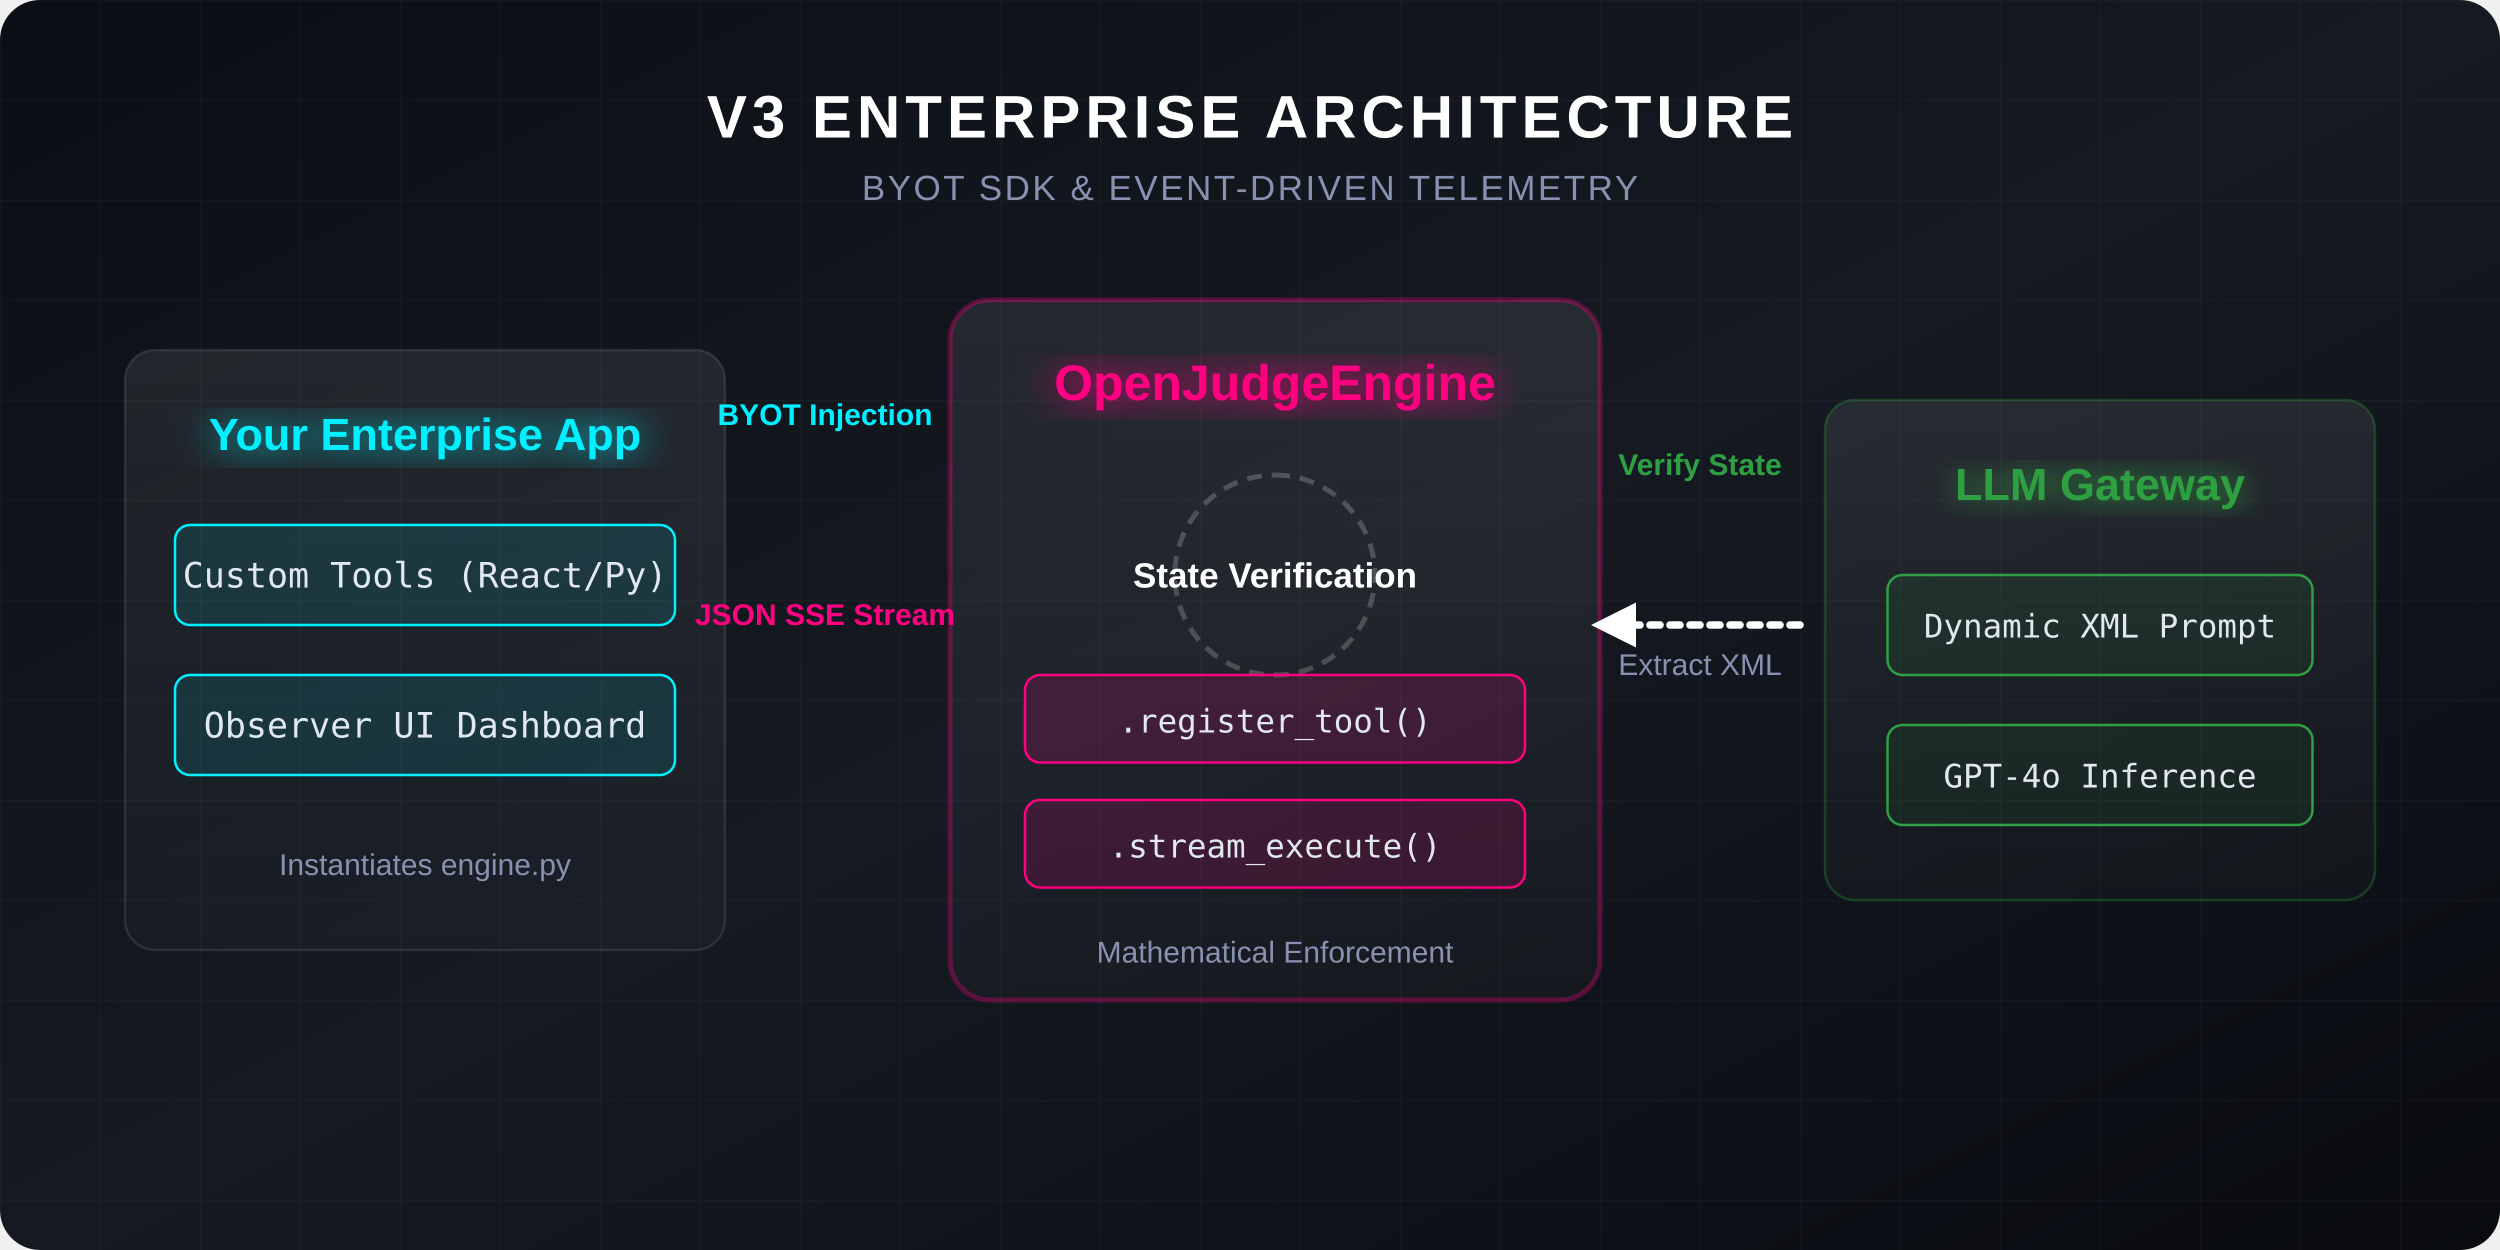
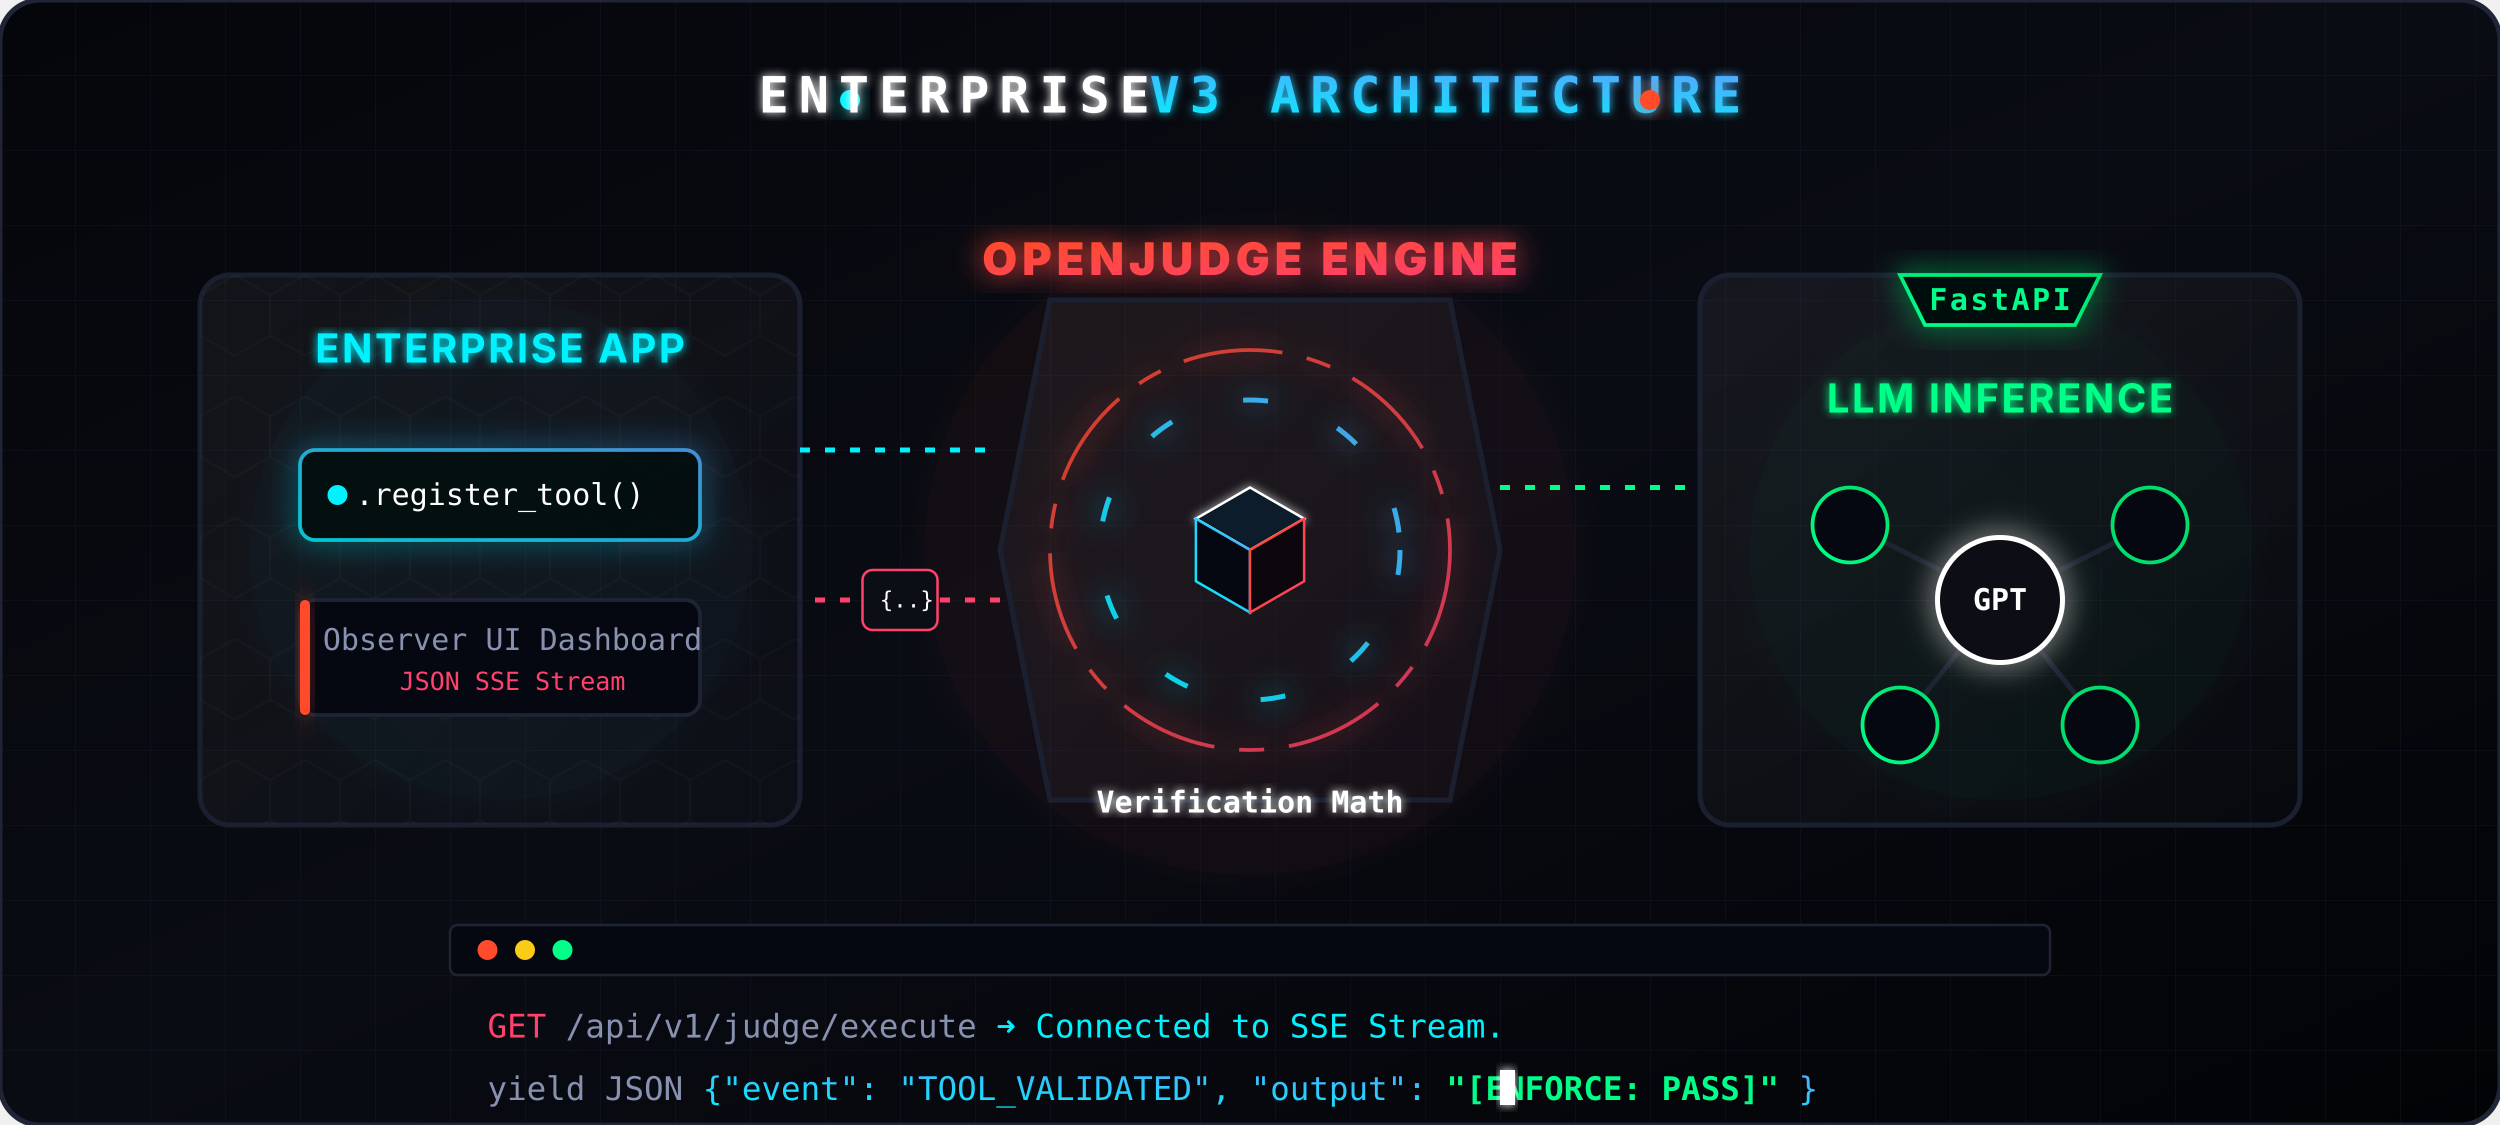
- <svg xmlns="http://www.w3.org/2000/svg" viewBox="0 0 1000 500">
+ <svg xmlns="http://www.w3.org/2000/svg" viewBox="0 0 1000 450" width="100%" height="100%">
  <defs>
-     <linearGradient id="bg-grad" x1="0%" y1="0%" x2="100%" y2="100%">
-       <stop offset="0%" stop-color="#0B0E14" />
-       <stop offset="50%" stop-color="#151A22" />
-       <stop offset="100%" stop-color="#090B10" />
-     </linearGradient>
-     <linearGradient id="glass" x1="0%" y1="0%" x2="0%" y2="100%">
-       <stop offset="0%" stop-color="rgba(255, 255, 255, 0.08)" />
-       <stop offset="100%" stop-color="rgba(255, 255, 255, 0.02)" />
-     </linearGradient>
-     <filter id="glow-cyan" x="-20%" y="-20%" width="140%" height="140%">
-       <feGaussianBlur stdDeviation="8" result="blur" />
-       <feComposite in="SourceGraphic" in2="blur" operator="over" />
-     </filter>
-     <filter id="glow-magenta" x="-20%" y="-20%" width="140%" height="140%">
-       <feGaussianBlur stdDeviation="8" result="blur" />
-       <feComposite in="SourceGraphic" in2="blur" operator="over" />
-     </filter>
-     <filter id="glow-green" x="-20%" y="-20%" width="140%" height="140%">
+     <linearGradient id="bg" x1="0%" y1="0%" x2="100%" y2="100%">
+       <stop offset="0%" stop-color="#05060a" />
+       <stop offset="50%" stop-color="#0a0c14" />
+       <stop offset="100%" stop-color="#020305" />
+     </linearGradient>
+     <linearGradient id="glassBox" x1="0%" y1="0%" x2="100%" y2="100%">
+       <stop offset="0%" stop-color="rgba(255, 255, 255, 0.05)" />
+       <stop offset="100%" stop-color="rgba(255, 255, 255, 0.01)" />
+     </linearGradient>
+     <linearGradient id="neonOrange" x1="0%" y1="0%" x2="100%" y2="100%">
+       <stop offset="0%" stop-color="#ff4b2b" />
+       <stop offset="100%" stop-color="#ff416c" />
+     </linearGradient>
+     <linearGradient id="neonCyan" x1="0%" y1="100%" x2="100%" y2="0%">
+       <stop offset="0%" stop-color="#00f2fe" />
+       <stop offset="100%" stop-color="#4facfe" />
+     </linearGradient>
+     <linearGradient id="neonGreen" x1="0%" y1="100%" x2="100%" y2="0%">
+       <stop offset="0%" stop-color="#00ff88" />
+       <stop offset="100%" stop-color="#00df6d" />
+     </linearGradient>
+     <filter id="glowCyan" x="-50%" y="-50%" width="200%" height="200%">
      <feGaussianBlur stdDeviation="6" result="blur" />
-       <feComposite in="SourceGraphic" in2="blur" operator="over" />
-     </filter>
+       <feMerge>
+         <feMergeNode in="blur" />
+         <feMergeNode in="SourceGraphic" />
+       </feMerge>
+     </filter>
+     <filter id="glowOrange" x="-50%" y="-50%" width="200%" height="200%">
+       <feGaussianBlur stdDeviation="6" result="blur" />
+       <feMerge>
+         <feMergeNode in="blur" />
+         <feMergeNode in="SourceGraphic" />
+       </feMerge>
+     </filter>
+     <filter id="glowGreen" x="-50%" y="-50%" width="200%" height="200%">
+       <feGaussianBlur stdDeviation="6" result="blur" />
+       <feMerge>
+         <feMergeNode in="blur" />
+         <feMergeNode in="SourceGraphic" />
+       </feMerge>
+     </filter>
+     <filter id="lightGlow" x="-20%" y="-20%" width="140%" height="140%">
+       <feGaussianBlur stdDeviation="2" result="blur" />
+       <feMerge>
+         <feMergeNode in="blur" />
+         <feMergeNode in="SourceGraphic" />
+       </feMerge>
+     </filter>
+     <pattern id="grid" width="30" height="30" patternUnits="userSpaceOnUse">
+       <animateTransform attributeName="patternTransform" type="translate" from="0 0" to="30 30" dur="4s" repeatCount="indefinite" />
+       <path d="M 30 0 L 0 0 0 30" fill="none" class="grid-line" stroke="#1f2536" stroke-width="0.5" />
+     </pattern>
+     <pattern id="hex-grid" width="28" height="48.497" patternUnits="userSpaceOnUse">
+       <animateTransform attributeName="patternTransform" type="translate" from="0 0" to="0 48.497" dur="8s" repeatCount="indefinite" />
+       <path d="M14 0 l14 8.083 v16.166 L14 32.331 L0 24.249 V8.083 L14 0 z" fill="none" stroke="#fff" stroke-opacity="0.02" stroke-width="1" />
+     </pattern>
  </defs>
-   <rect width="1000" height="500" fill="url(#bg-grad)" rx="16" />
-   <pattern id="grid" width="40" height="40" patternUnits="userSpaceOnUse">
-     <path d="M 40 0 L 0 0 0 40" fill="none" stroke="rgba(255,255,255,0.03)" stroke-width="1" />
-   </pattern>
-   <rect width="1000" height="500" fill="url(#grid)" rx="16" />
-   <text x="500" y="55" font-family="Arial, sans-serif" font-size="24" font-weight="bold" fill="#ffffff" text-anchor="middle" letter-spacing="2">V3 ENTERPRISE ARCHITECTURE</text>
-   <text x="500" y="80" font-family="Arial, sans-serif" font-size="14" fill="#8892b0" text-anchor="middle" letter-spacing="1">BYOT SDK &amp; EVENT-DRIVEN TELEMETRY</text>
-   <g transform="translate(50, 140)">
-     <rect width="240" height="240" fill="url(#glass)" stroke="rgba(255,255,255,0.1)" stroke-width="1" rx="12" />
-     <text x="120" y="40" font-family="Arial, sans-serif" font-size="18" font-weight="bold" fill="#00f0ff" text-anchor="middle" filter="url(#glow-cyan)">Your Enterprise App</text>
-     <rect x="20" y="70" width="200" height="40" fill="rgba(0, 240, 255, 0.1)" stroke="#00f0ff" stroke-width="1" rx="6" />
-     <text x="120" y="95" font-family="Consolas, monospace" font-size="14" fill="#e2e8f0" text-anchor="middle">Custom Tools (React/Py)</text>
-     <rect x="20" y="130" width="200" height="40" fill="rgba(0, 240, 255, 0.1)" stroke="#00f0ff" stroke-width="1" rx="6" />
-     <text x="120" y="155" font-family="Consolas, monospace" font-size="14" fill="#e2e8f0" text-anchor="middle">Observer UI Dashboard</text>
-     <text x="120" y="210" font-family="Arial, sans-serif" font-size="12" fill="#8892b0" text-anchor="middle">Instantiates engine.py</text>
-   </g>
-   <g transform="translate(380, 120)">
-     <rect width="260" height="280" fill="url(#glass)" stroke="rgba(255, 0, 128, 0.3)" stroke-width="2" rx="16" />
-     <text x="130" y="40" font-family="Arial, sans-serif" font-size="20" font-weight="bold" fill="#ff0080" text-anchor="middle" filter="url(#glow-magenta)">OpenJudgeEngine</text>
-     <path d="M 130 70 A 40 40 0 1 1 129.9 70" fill="none" stroke="rgba(255,255,255,0.2)" stroke-width="2" stroke-dasharray="6,4" />
-     <text x="130" y="115" font-family="Arial, sans-serif" font-size="14" font-weight="bold" fill="#ffffff" text-anchor="middle">State Verification</text>
-     <rect x="30" y="150" width="200" height="35" fill="rgba(255, 0, 128, 0.15)" stroke="#ff0080" stroke-width="1" rx="6" />
-     <text x="130" y="173" font-family="Consolas, monospace" font-size="13" fill="#e2e8f0" text-anchor="middle">.register_tool()</text>
-     <rect x="30" y="200" width="200" height="35" fill="rgba(255, 0, 128, 0.15)" stroke="#ff0080" stroke-width="1" rx="6" />
-     <text x="130" y="223" font-family="Consolas, monospace" font-size="13" fill="#e2e8f0" text-anchor="middle">.stream_execute()</text>
-     <text x="130" y="265" font-family="Arial, sans-serif" font-size="12" fill="#8892b0" text-anchor="middle">Mathematical Enforcement</text>
-   </g>
-   <g transform="translate(730, 160)">
-     <rect width="220" height="200" fill="url(#glass)" stroke="rgba(46, 160, 67, 0.3)" stroke-width="1" rx="12" />
-     <text x="110" y="40" font-family="Arial, sans-serif" font-size="18" font-weight="bold" fill="#2ea043" text-anchor="middle" filter="url(#glow-green)">LLM Gateway</text>
-     <rect x="25" y="70" width="170" height="40" fill="rgba(46, 160, 67, 0.1)" stroke="#2ea043" stroke-width="1" rx="6" />
-     <text x="110" y="95" font-family="Consolas, monospace" font-size="13" fill="#e2e8f0" text-anchor="middle">Dynamic XML Prompt</text>
-     <rect x="25" y="130" width="170" height="40" fill="rgba(46, 160, 67, 0.1)" stroke="#2ea043" stroke-width="1" rx="6" />
-     <text x="110" y="155" font-family="Consolas, monospace" font-size="13" fill="#e2e8f0" text-anchor="middle">GPT-4o Inference</text>
-   </g>
-   <path d="M 290 180 L 370 180" fill="none" stroke="#00f0ff" stroke-width="3" stroke-linecap="round" marker-end="url(#arrow-cyan)" filter="url(#glow-cyan)" />
-   <text x="330" y="170" font-family="Arial, sans-serif" font-size="12" font-weight="bold" fill="#00f0ff" text-anchor="middle">BYOT Injection</text>
-   <path d="M 370 230 L 290 230" fill="none" stroke="#ff0080" stroke-width="3" stroke-linecap="round" stroke-dasharray="8,4" marker-end="url(#arrow-magenta)" filter="url(#glow-magenta)" />
-   <text x="330" y="250" font-family="Arial, sans-serif" font-size="12" font-weight="bold" fill="#ff0080" text-anchor="middle">JSON SSE Stream</text>
-   <path d="M 640 200 L 720 200" fill="none" stroke="#2ea043" stroke-width="3" stroke-linecap="round" marker-end="url(#arrow-green)" filter="url(#glow-green)" />
-   <text x="680" y="190" font-family="Arial, sans-serif" font-size="12" font-weight="bold" fill="#2ea043" text-anchor="middle">Verify State</text>
-   <path d="M 720 250 L 640 250" fill="none" stroke="#ffffff" stroke-width="3" stroke-linecap="round" stroke-dasharray="4,4" marker-end="url(#arrow-white)" />
-   <text x="680" y="270" font-family="Arial, sans-serif" font-size="12" fill="#8892b0" text-anchor="middle">Extract XML</text>
-   <defs>
-     <marker id="arrow-cyan" viewBox="0 0 10 10" refX="8" refY="5" markerWidth="6" markerHeight="6" orient="auto">
-       <path d="M 0 0 L 10 5 L 0 10 z" fill="#00f0ff" />
-     </marker>
-     <marker id="arrow-magenta" viewBox="0 0 10 10" refX="8" refY="5" markerWidth="6" markerHeight="6" orient="auto">
-       <path d="M 0 0 L 10 5 L 0 10 z" fill="#ff0080" />
-     </marker>
-     <marker id="arrow-green" viewBox="0 0 10 10" refX="8" refY="5" markerWidth="6" markerHeight="6" orient="auto">
-       <path d="M 0 0 L 10 5 L 0 10 z" fill="#2ea043" />
-     </marker>
-     <marker id="arrow-white" viewBox="0 0 10 10" refX="8" refY="5" markerWidth="6" markerHeight="6" orient="auto">
-       <path d="M 0 0 L 10 5 L 0 10 z" fill="#ffffff" />
-     </marker>
-   </defs>
+   <rect width="1000" height="450" rx="16" fill="url(#bg)" />
+   <rect width="1000" height="450" rx="16" fill="url(#grid)" opacity="0.4" />
+   <rect width="1000" height="450" rx="16" fill="none" stroke="#1f2536" stroke-width="2" />
+   <g transform="translate(500, 45)">
+     <circle cx="-160" cy="-5" r="4" fill="#00f2fe" filter="url(#glowCyan)">
+       <animate attributeName="opacity" values="0.3; 1; 0.3" dur="2s" repeatCount="indefinite" />
+     </circle>
+     <text x="0" y="0" font-family="'Consolas', monospace" font-weight="900" font-size="20" fill="#ffffff" text-anchor="middle" letter-spacing="4" filter="url(#lightGlow)">
+       ENTERPRISE<tspan fill="url(#neonCyan)"> V3 ARCHITECTURE</tspan>
+     </text>
+     <circle cx="160" cy="-5" r="4" fill="#ff4b2b" filter="url(#glowOrange)">
+       <animate attributeName="opacity" values="1; 0.3; 1" dur="2s" repeatCount="indefinite" />
+     </circle>
+   </g>
+   <g transform="translate(80, 110)">
+     <circle cx="120" cy="110" r="100" fill="url(#neonCyan)" opacity="0.03" filter="url(#glowCyan)">
+       <animate attributeName="r" values="90; 110; 90" dur="4s" repeatCount="indefinite" />
+     </circle>
+     <rect width="240" height="220" rx="12" fill="url(#glassBox)" stroke="#1a2030" stroke-width="2" />
+     <rect width="240" height="220" rx="12" fill="url(#hex-grid)" />
+     <text x="120" y="35" font-family="'Inter', Arial, sans-serif" font-weight="bold" font-size="16" fill="#00f2fe" text-anchor="middle" letter-spacing="1" filter="url(#lightGlow)">ENTERPRISE APP</text>
+     <g transform="translate(40, 70)">
+       <rect width="160" height="36" rx="6" fill="#050811" stroke="url(#neonCyan)" stroke-width="1.5" filter="url(#glowCyan)" opacity="0.8" />
+       <text x="80" y="22" font-family="'Consolas', monospace" font-size="12" fill="#ffffff" text-anchor="middle">.register_tool()</text>
+       <circle cx="15" cy="18" r="4" fill="#00f2fe">
+         <animate attributeName="opacity" values="1; 0; 1" dur="1.2s" repeatCount="indefinite" />
+       </circle>
+     </g>
+     <g transform="translate(40, 130)">
+       <rect width="160" height="46" rx="6" fill="#050811" stroke="#1f2433" stroke-width="1.5" />
+       <rect x="0" y="0" width="4" height="46" rx="2" fill="#ff4b2b" filter="url(#glowOrange)">
+         <animate attributeName="height" values="0; 46; 0" dur="3s" repeatCount="indefinite" />
+       </rect>
+       <text x="85" y="20" font-family="'Consolas', monospace" font-size="12" fill="#8892b0" text-anchor="middle">Observer UI Dashboard</text>
+       <text x="85" y="36" font-family="'Consolas', monospace" font-size="10" fill="#ff416c" text-anchor="middle">JSON SSE Stream</text>
+     </g>
+   </g>
+   <g transform="translate(380, 80)">
+     <circle cx="120" cy="140" r="130" fill="url(#neonOrange)" opacity="0.04" filter="url(#glowOrange)">
+       <animate attributeName="r" values="120; 140; 120" dur="6s" repeatCount="indefinite" />
+     </circle>
+     <path d="M 20 140 L 40 40 L 200 40 L 220 140 L 200 240 L 40 240 Z" fill="url(#glassBox)" stroke="#1a2030" stroke-width="2" />
+     <text x="120" y="30" font-family="'Inter', Arial, sans-serif" font-weight="900" font-size="18" fill="url(#neonOrange)" text-anchor="middle" letter-spacing="2" filter="url(#glowOrange)">OPENJUDGE ENGINE</text>
+     <g transform="translate(120, 140)">
+       <g>
+         <animateTransform attributeName="transform" type="rotate" from="0 0 0" to="360 0 0" dur="15s" repeatCount="indefinite" />
+         <circle cx="0" cy="0" r="80" fill="none" stroke="url(#neonOrange)" stroke-width="1.5" stroke-dasharray="40 10 10 10" filter="url(#glowOrange)" opacity="0.8" />
+       </g>
+       <g>
+         <animateTransform attributeName="transform" type="rotate" from="360 0 0" to="0 0 0" dur="10s" repeatCount="indefinite" />
+         <circle cx="0" cy="0" r="60" fill="none" stroke="url(#neonCyan)" stroke-width="2" stroke-dasharray="10 30" opacity="0.9" filter="url(#glowCyan)" />
+       </g>
+       <g>
+         <animateTransform attributeName="transform" type="scale" values="1; 1.08; 1" dur="2s" repeatCount="indefinite" />
+         <polygon points="0,-25 21.65,-12.5 0,0 -21.65,-12.5" fill="#0d1b2a" stroke="#ffffff" stroke-width="1" filter="url(#lightGlow)" />
+         <polygon points="0,0 -21.65,-12.5 -21.65,12.5 0,25" fill="#050811" stroke="url(#neonCyan)" stroke-width="1" />
+         <polygon points="0,0 21.65,-12.5 21.65,12.5 0,25" fill="#0c070c" stroke="url(#neonOrange)" stroke-width="1" />
+       </g>
+       <g>
+         <animateTransform attributeName="transform" type="translate" values="0,-45; 0,45; 0,-45" dur="3s" repeatCount="indefinite" />
+         <line x1="-50" y1="0" x2="50" y2="0" stroke="#ff0080" stroke-width="2" filter="url(#glowOrange)">
+           <animate attributeName="opacity" values="0; 0.9; 0; 0.9; 0" keyTimes="0; 0.25; 0.5; 0.75; 1" dur="3s" repeatCount="indefinite" />
+         </line>
+       </g>
+       <text x="0" y="105" font-family="'Consolas', monospace" font-size="12" font-weight="bold" fill="#ffffff" text-anchor="middle" filter="url(#lightGlow)">Verification Math</text>
+     </g>
+   </g>
+   <g transform="translate(680, 110)">
+     <circle cx="120" cy="110" r="100" fill="url(#neonGreen)" opacity="0.03" filter="url(#glowGreen)">
+       <animate attributeName="r" values="90; 110; 90" dur="4s" repeatCount="indefinite" />
+     </circle>
+     <rect width="240" height="220" rx="12" fill="url(#glassBox)" stroke="#1a2030" stroke-width="2" />
+     <g transform="translate(120, 0)">
+       <path d="M -40 0 L 40 0 L 30 20 L -30 20 Z" fill="#050811" stroke="url(#neonGreen)" stroke-width="1.5" filter="url(#glowGreen)" />
+       <text x="0" y="14" font-family="'Consolas', monospace" font-size="12" fill="#00ff88" font-weight="bold" text-anchor="middle" letter-spacing="1">FastAPI</text>
+     </g>
+     <text x="120" y="55" font-family="'Inter', Arial, sans-serif" font-weight="bold" font-size="16" fill="#00ff88" text-anchor="middle" letter-spacing="1" filter="url(#lightGlow)">LLM INFERENCE</text>
+     <g transform="translate(120, 130)">
+       <path d="M 0 0 L -60 -30 M 0 0 L 60 -30 M 0 0 L -40 50 M 0 0 L 40 50" stroke="#1f2433" stroke-width="2" />
+       <circle cx="0" cy="0" r="3" fill="#00ff88" filter="url(#glowGreen)">
+         <animateTransform attributeName="transform" type="translate" values="0,0; -60,-30" dur="1s" repeatCount="indefinite" />
+         <animate attributeName="opacity" values="1; 0" dur="1s" repeatCount="indefinite" />
+       </circle>
+       <circle cx="0" cy="0" r="3" fill="#00ff88" filter="url(#glowGreen)">
+         <animateTransform attributeName="transform" type="translate" values="0,0; 60,-30" dur="1.2s" repeatCount="indefinite" />
+         <animate attributeName="opacity" values="1; 0" dur="1.2s" repeatCount="indefinite" />
+       </circle>
+       <circle cx="-60" cy="-30" r="15" fill="#050811" stroke="url(#neonGreen)" stroke-width="1.5" />
+       <circle cx="60" cy="-30" r="15" fill="#050811" stroke="#00df6d" stroke-width="1.5" />
+       <circle cx="-40" cy="50" r="15" fill="#050811" stroke="url(#neonGreen)" stroke-width="1.5" />
+       <circle cx="40" cy="50" r="15" fill="#050811" stroke="#00df6d" stroke-width="1.5" />
+       <circle cx="0" cy="0" r="25" fill="#0B0E14" stroke="#ffffff" stroke-width="2" filter="url(#glowGreen)" />
+       <text x="0" y="4" font-family="'Consolas', monospace" font-size="12" font-weight="bold" fill="#ffffff" text-anchor="middle">GPT</text>
+     </g>
+   </g>
+   <g transform="translate(320, 180)">
+     <path d="M 0 0 L 80 0" fill="none" stroke="#00f2fe" stroke-width="2" stroke-dasharray="4,6" />
+     <path d="M 0 0 L 30 0" fill="none" class="data-beam" stroke="#00f2fe" stroke-width="3" filter="url(#glowCyan)">
+       <animateTransform attributeName="transform" type="translate" values="-30,0; 80,0" dur="1.5s" repeatCount="indefinite" />
+     </path>
+   </g>
+   <g transform="translate(320, 240)">
+     <path d="M 80 0 L 0 0" fill="none" stroke="#ff416c" stroke-width="2" stroke-dasharray="4,6" />
+     <path d="M 0 0 L 30 0" fill="none" class="data-beam" stroke="#ff416c" stroke-width="3" filter="url(#glowOrange)">
+       <animateTransform attributeName="transform" type="translate" values="50,0; -30,0" dur="1s" repeatCount="indefinite" />
+     </path>
+     <rect x="25" y="-12" width="30" height="24" rx="4" fill="#0B0E14" stroke="#ff416c" stroke-width="1">
+       <animateTransform attributeName="transform" type="translate" values="50,0; -30,0" dur="1s" repeatCount="indefinite" />
+     </rect>
+     <text x="40" y="3" font-family="'Consolas', monospace" font-size="9" fill="#ffffff" text-anchor="middle">
+       <animateTransform attributeName="transform" type="translate" values="50,0; -30,0" dur="1s" repeatCount="indefinite" />
+       {..}
+     </text>
+   </g>
+   <g transform="translate(600, 210)">
+     <path d="M 0 -15 L 80 -15" fill="none" stroke="#00ff88" stroke-width="2" stroke-dasharray="4,6">
+       <animateTransform attributeName="transform" type="translate" values="0,0" dur="1s" />
+     </path>
+     <path d="M 0 -15 L 30 -15" fill="none" stroke="#00ff88" stroke-width="3" filter="url(#glowGreen)">
+       <animateTransform attributeName="transform" type="translate" values="-30,0; 80,0" dur="1.2s" repeatCount="indefinite" />
+     </path>
+     <path d="M 80 15 L 0 15" fill="none" stroke="url(#neonOrange)" stroke-width="2" stroke-dasharray="4,6" />
+     <path d="M 0 15 L 30 15" fill="none" stroke="#ff4b2b" stroke-width="3" filter="url(#glowOrange)">
+       <animateTransform attributeName="transform" type="translate" values="50,0; -30,0" dur="1.2s" repeatCount="indefinite" />
+     </path>
+   </g>
+   <g transform="translate(180, 370)">
+     <rect width="640" height="20" rx="3" fill="#050811" stroke="#1f2433" stroke-width="1" />
+     <circle cx="15" cy="10" r="4" fill="#ff4b2b" />
+     <circle cx="30" cy="10" r="4" fill="#facc15" />
+     <circle cx="45" cy="10" r="4" fill="#00ff88" />
+     <text x="15" y="45" font-family="'Consolas', monospace" font-size="13" fill="#8892b0">
+       <tspan fill="#ff416c" filter="url(#lightGlow)">GET</tspan> /api/v1/judge/execute 
+       <tspan fill="#00f2fe">➜ Connected to SSE Stream.</tspan>
+     </text>
+     <text x="15" y="70" font-family="'Consolas', monospace" font-size="13" fill="#8892b0">
+       yield JSON <tspan fill="url(#neonCyan)">{"event": "TOOL_VALIDATED", "output": </tspan>
+       <tspan fill="#00ff88" font-weight="bold" filter="url(#lightGlow)">"[ENFORCE: PASS]"</tspan>
+       <tspan fill="url(#neonCyan)">}</tspan>
+     </text>
+     <rect x="420" y="58" width="6" height="14" fill="#ffffff" filter="url(#lightGlow)">
+       <animate attributeName="opacity" values="1; 0; 1" dur="1s" repeatCount="indefinite" />
+     </rect>
+   </g>
</svg>
